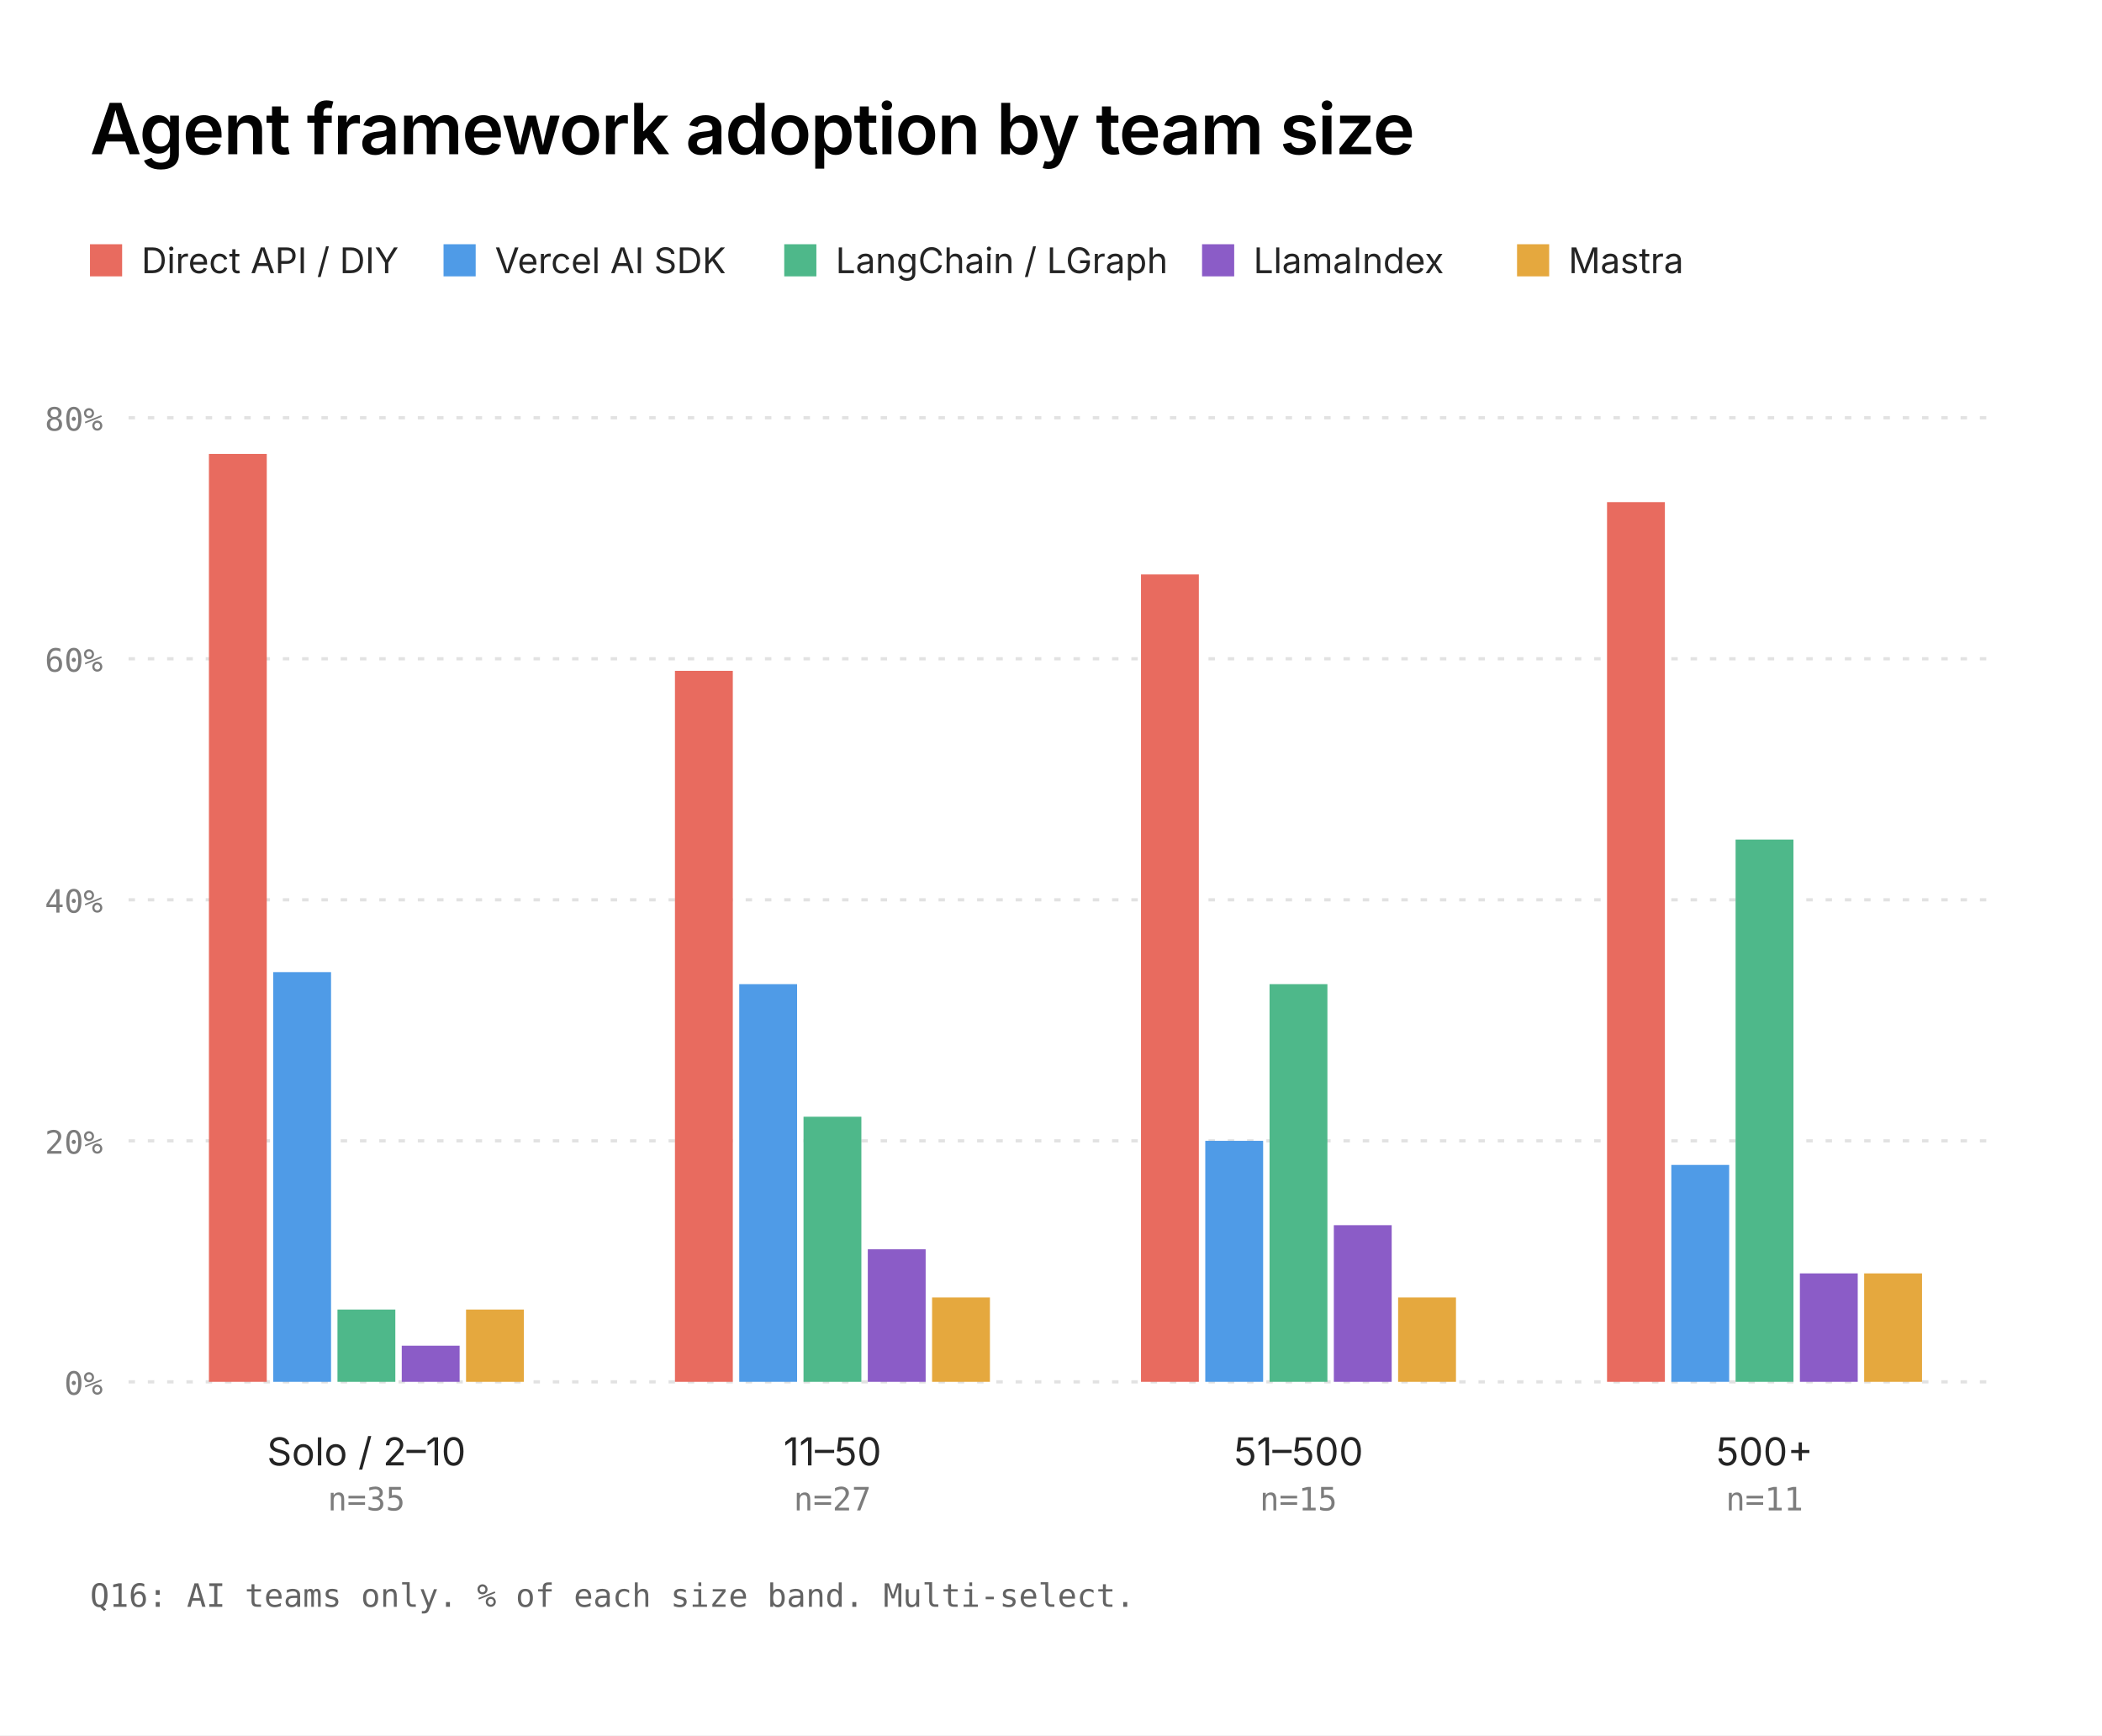
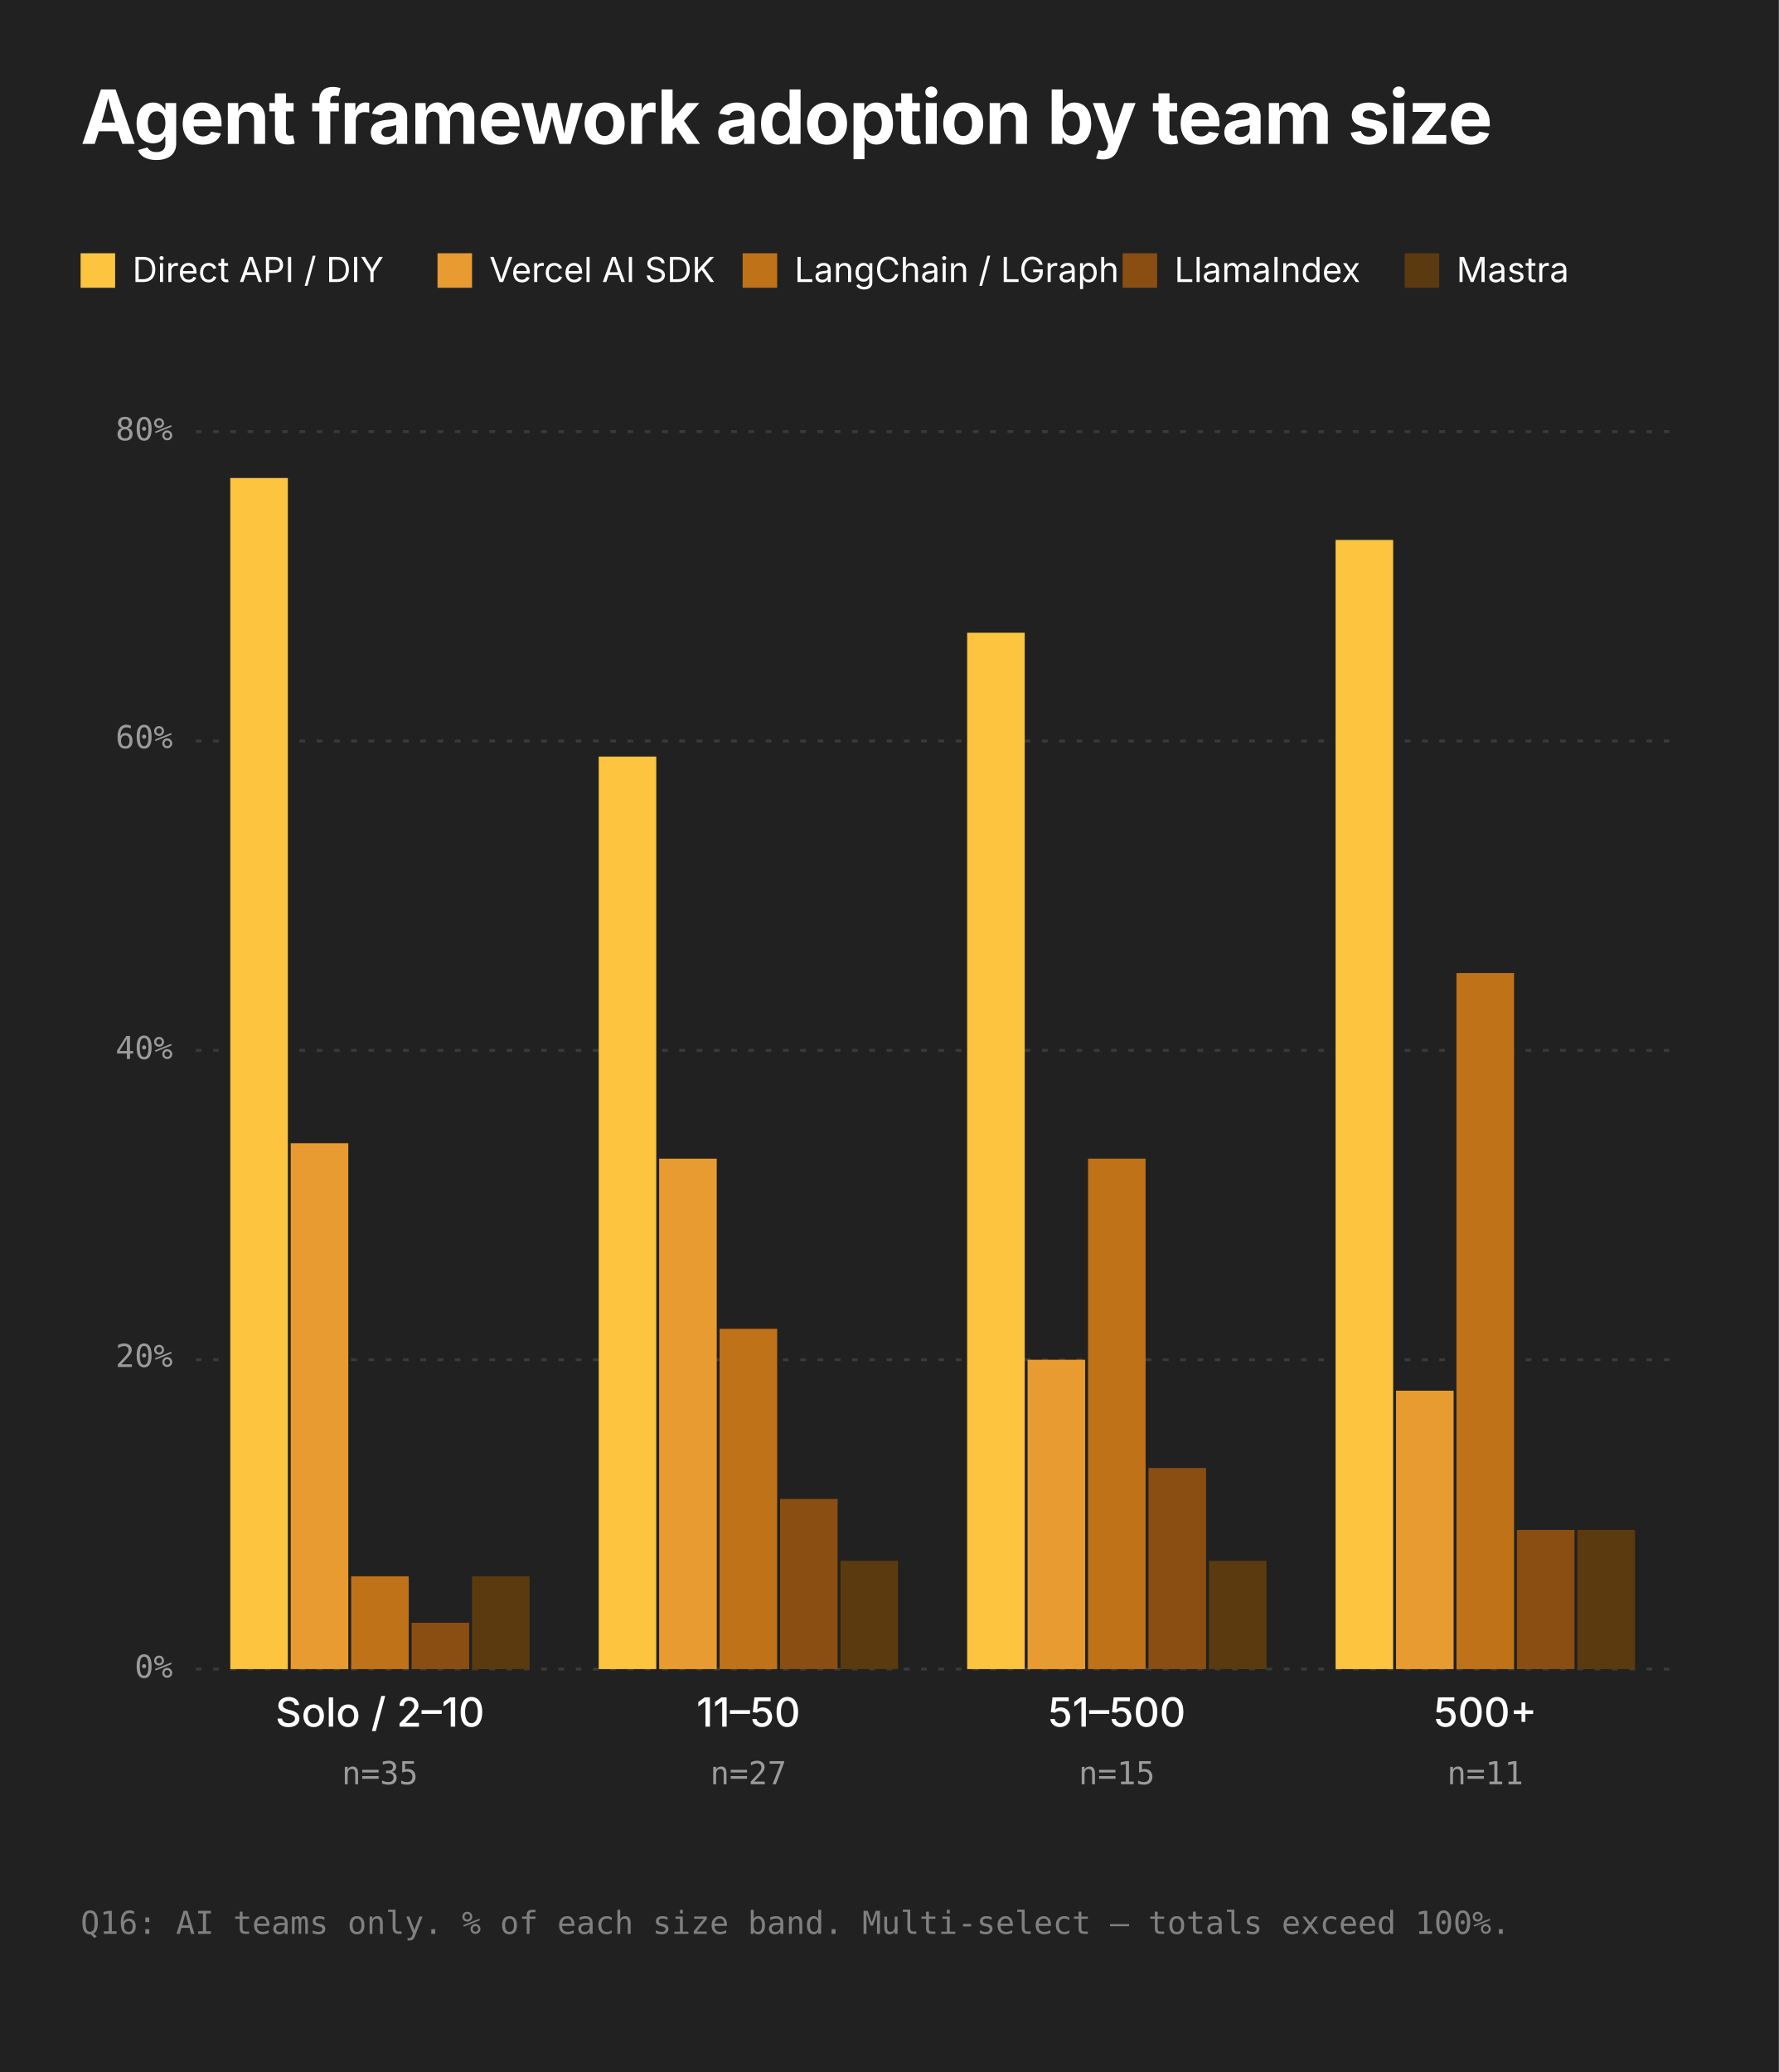
- <svg xmlns="http://www.w3.org/2000/svg" viewBox="0 0 654 540" width="654" height="540" font-family="Inter, -apple-system, BlinkMacSystemFont, sans-serif" text-rendering="optimizeLegibility">
-   <rect width="654" height="540" fill="#ffffff" />
-   <g id="title">
-     <text x="28" y="48" font-size="22" font-weight="600" fill="#020202" letter-spacing="-0.3">Agent framework adoption by team size</text>
-   </g>
-   <g id="legend" transform="translate(28,76)">
+ <svg xmlns="http://www.w3.org/2000/svg" viewBox="0 0 618 720" width="618" height="720" font-family="Inter, -apple-system, BlinkMacSystemFont, sans-serif" text-rendering="optimizeLegibility">
+   <rect width="618" height="720" fill="#212121" />
+   <text x="28" y="50" font-size="26" font-weight="700" fill="#FFFFFF" letter-spacing="-0.4">Agent framework adoption by team size</text>
+   <g id="legend" transform="translate(28,88)">
    <g transform="translate(0,0)">
-       <rect width="10" height="10" fill="#E86B5F" />
-       <text x="16" y="9" font-size="11" fill="#242424">Direct API / DIY</text>
+       <rect width="12" height="12" fill="#FCC43F" />
+       <text x="18" y="10" font-size="12" fill="#FFFFFF">Direct API / DIY</text>
    </g>
-     <g transform="translate(110,0)">
-       <rect width="10" height="10" fill="#4F9BE7" />
-       <text x="16" y="9" font-size="11" fill="#242424">Vercel AI SDK</text>
+     <g transform="translate(124,0)">
+       <rect width="12" height="12" fill="#E89B30" />
+       <text x="18" y="10" font-size="12" fill="#FFFFFF">Vercel AI SDK</text>
    </g>
-     <g transform="translate(216,0)">
-       <rect width="10" height="10" fill="#4EB88A" />
-       <text x="16" y="9" font-size="11" fill="#242424">LangChain / LGraph</text>
+     <g transform="translate(230,0)">
+       <rect width="12" height="12" fill="#C07218" />
+       <text x="18" y="10" font-size="12" fill="#FFFFFF">LangChain / LGraph</text>
    </g>
-     <g transform="translate(346,0)">
-       <rect width="10" height="10" fill="#8B5CC7" />
-       <text x="16" y="9" font-size="11" fill="#242424">LlamaIndex</text>
+     <g transform="translate(362,0)">
+       <rect width="12" height="12" fill="#8A4D12" />
+       <text x="18" y="10" font-size="12" fill="#FFFFFF">LlamaIndex</text>
    </g>
-     <g transform="translate(444,0)">
-       <rect width="10" height="10" fill="#E5A83E" />
-       <text x="16" y="9" font-size="11" fill="#242424">Mastra</text>
+     <g transform="translate(460,0)">
+       <rect width="12" height="12" fill="#5C3A0F" />
+       <text x="18" y="10" font-size="12" fill="#FFFFFF">Mastra</text>
    </g>
  </g>
-   <g id="plot" transform="translate(40,130)">
-     <g stroke="#E2E2E2" stroke-dasharray="2 4">
-       <line x1="0" y1="300" x2="580" y2="300" />
-       <line x1="0" y1="225" x2="580" y2="225" />
-       <line x1="0" y1="150" x2="580" y2="150" />
-       <line x1="0" y1="75" x2="580" y2="75" />
-       <line x1="0" y1="0" x2="580" y2="0" />
+   <g id="grid" transform="translate(68,150)">
+     <g stroke="#3A3A3A" stroke-dasharray="2 4" stroke-width="1">
+       <line x1="0" y1="430" x2="512" y2="430" />
+       <line x1="0" y1="322.5" x2="512" y2="322.5" />
+       <line x1="0" y1="215" x2="512" y2="215" />
+       <line x1="0" y1="107.5" x2="512" y2="107.5" />
+       <line x1="0" y1="0" x2="512" y2="0" />
    </g>
-     <g font-family="'JetBrains Mono', ui-monospace, monospace" font-size="10" fill="#7C7C7C" text-anchor="end">
-       <text x="-8" y="304">0%</text>
-       <text x="-8" y="229">20%</text>
-       <text x="-8" y="154">40%</text>
-       <text x="-8" y="79">60%</text>
-       <text x="-8" y="4">80%</text>
-     </g>
-     <g transform="translate(25,0)">
-       <rect x="0" y="11.25" width="18" height="288.75" fill="#E86B5F" />
-       <rect x="20" y="172.5" width="18" height="127.5" fill="#4F9BE7" />
-       <rect x="40" y="277.5" width="18" height="22.5" fill="#4EB88A" />
-       <rect x="60" y="288.75" width="18" height="11.25" fill="#8B5CC7" />
-       <rect x="80" y="277.5" width="18" height="22.5" fill="#E5A83E" />
-     </g>
-     <g transform="translate(170,0)">
-       <rect x="0" y="78.75" width="18" height="221.25" fill="#E86B5F" />
-       <rect x="20" y="176.25" width="18" height="123.75" fill="#4F9BE7" />
-       <rect x="40" y="217.5" width="18" height="82.5" fill="#4EB88A" />
-       <rect x="60" y="258.75" width="18" height="41.25" fill="#8B5CC7" />
-       <rect x="80" y="273.75" width="18" height="26.25" fill="#E5A83E" />
-     </g>
-     <g transform="translate(315,0)">
-       <rect x="0" y="48.75" width="18" height="251.25" fill="#E86B5F" />
-       <rect x="20" y="225" width="18" height="75" fill="#4F9BE7" />
-       <rect x="40" y="176.25" width="18" height="123.75" fill="#4EB88A" />
-       <rect x="60" y="251.25" width="18" height="48.75" fill="#8B5CC7" />
-       <rect x="80" y="273.75" width="18" height="26.25" fill="#E5A83E" />
-     </g>
-     <g transform="translate(460,0)">
-       <rect x="0" y="26.25" width="18" height="273.75" fill="#E86B5F" />
-       <rect x="20" y="232.5" width="18" height="67.5" fill="#4F9BE7" />
-       <rect x="40" y="131.25" width="18" height="168.75" fill="#4EB88A" />
-       <rect x="60" y="266.25" width="18" height="33.75" fill="#8B5CC7" />
-       <rect x="80" y="266.25" width="18" height="33.75" fill="#E5A83E" />
-     </g>
-     <g font-size="12" fill="#242424" text-anchor="middle">
-       <text x="74" y="326">Solo / 2–10</text>
-       <text x="219" y="326">11–50</text>
-       <text x="364" y="326">51–500</text>
-       <text x="509" y="326">500+</text>
-     </g>
-     <g font-size="10" font-family="'JetBrains Mono', ui-monospace, monospace" fill="#7C7C7C" text-anchor="middle">
-       <text x="74" y="340">n=35</text>
-       <text x="219" y="340">n=27</text>
-       <text x="364" y="340">n=15</text>
-       <text x="509" y="340">n=11</text>
+     <g font-size="11" font-family="'JetBrains Mono', ui-monospace, monospace" fill="#9B9B9B" text-anchor="end">
+       <text x="-8" y="433">0%</text>
+       <text x="-8" y="325">20%</text>
+       <text x="-8" y="218">40%</text>
+       <text x="-8" y="110">60%</text>
+       <text x="-8" y="3">80%</text>
    </g>
  </g>
-   <g id="source" transform="translate(28,500)">
-     <text font-size="10" font-family="'JetBrains Mono', ui-monospace, monospace" fill="#636363">
-       <tspan x="0" dy="0">Q16: AI teams only. % of each size band. Multi-select.</tspan>
+   <g id="cohort-solo" transform="translate(68,150)">
+     <g transform="translate(12,0)">
+       <rect x="0" y="16.1" width="20" height="413.9" fill="#FCC43F" />
+       <rect x="21" y="247.25" width="20" height="182.75" fill="#E89B30" />
+       <rect x="42" y="397.75" width="20" height="32.25" fill="#C07218" />
+       <rect x="63" y="413.9" width="20" height="16.1" fill="#8A4D12" />
+       <rect x="84" y="397.75" width="20" height="32.25" fill="#5C3A0F" />
+     </g>
+   </g>
+   <g id="cohort-11-50" transform="translate(196,150)">
+     <g transform="translate(12,0)">
+       <rect x="0" y="112.9" width="20" height="317.1" fill="#FCC43F" />
+       <rect x="21" y="252.625" width="20" height="177.375" fill="#E89B30" />
+       <rect x="42" y="311.75" width="20" height="118.25" fill="#C07218" />
+       <rect x="63" y="370.875" width="20" height="59.125" fill="#8A4D12" />
+       <rect x="84" y="392.375" width="20" height="37.625" fill="#5C3A0F" />
+     </g>
+   </g>
+   <g id="cohort-51-500" transform="translate(324,150)">
+     <g transform="translate(12,0)">
+       <rect x="0" y="69.875" width="20" height="360.125" fill="#FCC43F" />
+       <rect x="21" y="322.5" width="20" height="107.5" fill="#E89B30" />
+       <rect x="42" y="252.625" width="20" height="177.375" fill="#C07218" />
+       <rect x="63" y="360.125" width="20" height="69.875" fill="#8A4D12" />
+       <rect x="84" y="392.375" width="20" height="37.625" fill="#5C3A0F" />
+     </g>
+   </g>
+   <g id="cohort-500plus" transform="translate(452,150)">
+     <g transform="translate(12,0)">
+       <rect x="0" y="37.625" width="20" height="392.375" fill="#FCC43F" />
+       <rect x="21" y="333.25" width="20" height="96.75" fill="#E89B30" />
+       <rect x="42" y="188.125" width="20" height="241.875" fill="#C07218" />
+       <rect x="63" y="381.625" width="20" height="48.375" fill="#8A4D12" />
+       <rect x="84" y="381.625" width="20" height="48.375" fill="#5C3A0F" />
+     </g>
+   </g>
+   <g id="cohort-labels" transform="translate(68,600)">
+     <g font-size="14" font-weight="500" fill="#FFFFFF" text-anchor="middle">
+       <text x="64" y="0">Solo / 2–10</text>
+       <text x="192" y="0">11–50</text>
+       <text x="320" y="0">51–500</text>
+       <text x="448" y="0">500+</text>
+     </g>
+     <g font-size="11" font-family="'JetBrains Mono', ui-monospace, monospace" fill="#9B9B9B" text-anchor="middle">
+       <text x="64" y="20">n=35</text>
+       <text x="192" y="20">n=27</text>
+       <text x="320" y="20">n=15</text>
+       <text x="448" y="20">n=11</text>
+     </g>
+   </g>
+   <g id="source" transform="translate(28,672)">
+     <text font-size="11" font-family="'JetBrains Mono', ui-monospace, monospace" fill="#808080">
+       <tspan x="0" dy="0">Q16: AI teams only. % of each size band. Multi-select — totals exceed 100%.</tspan>
    </text>
  </g>
</svg>
